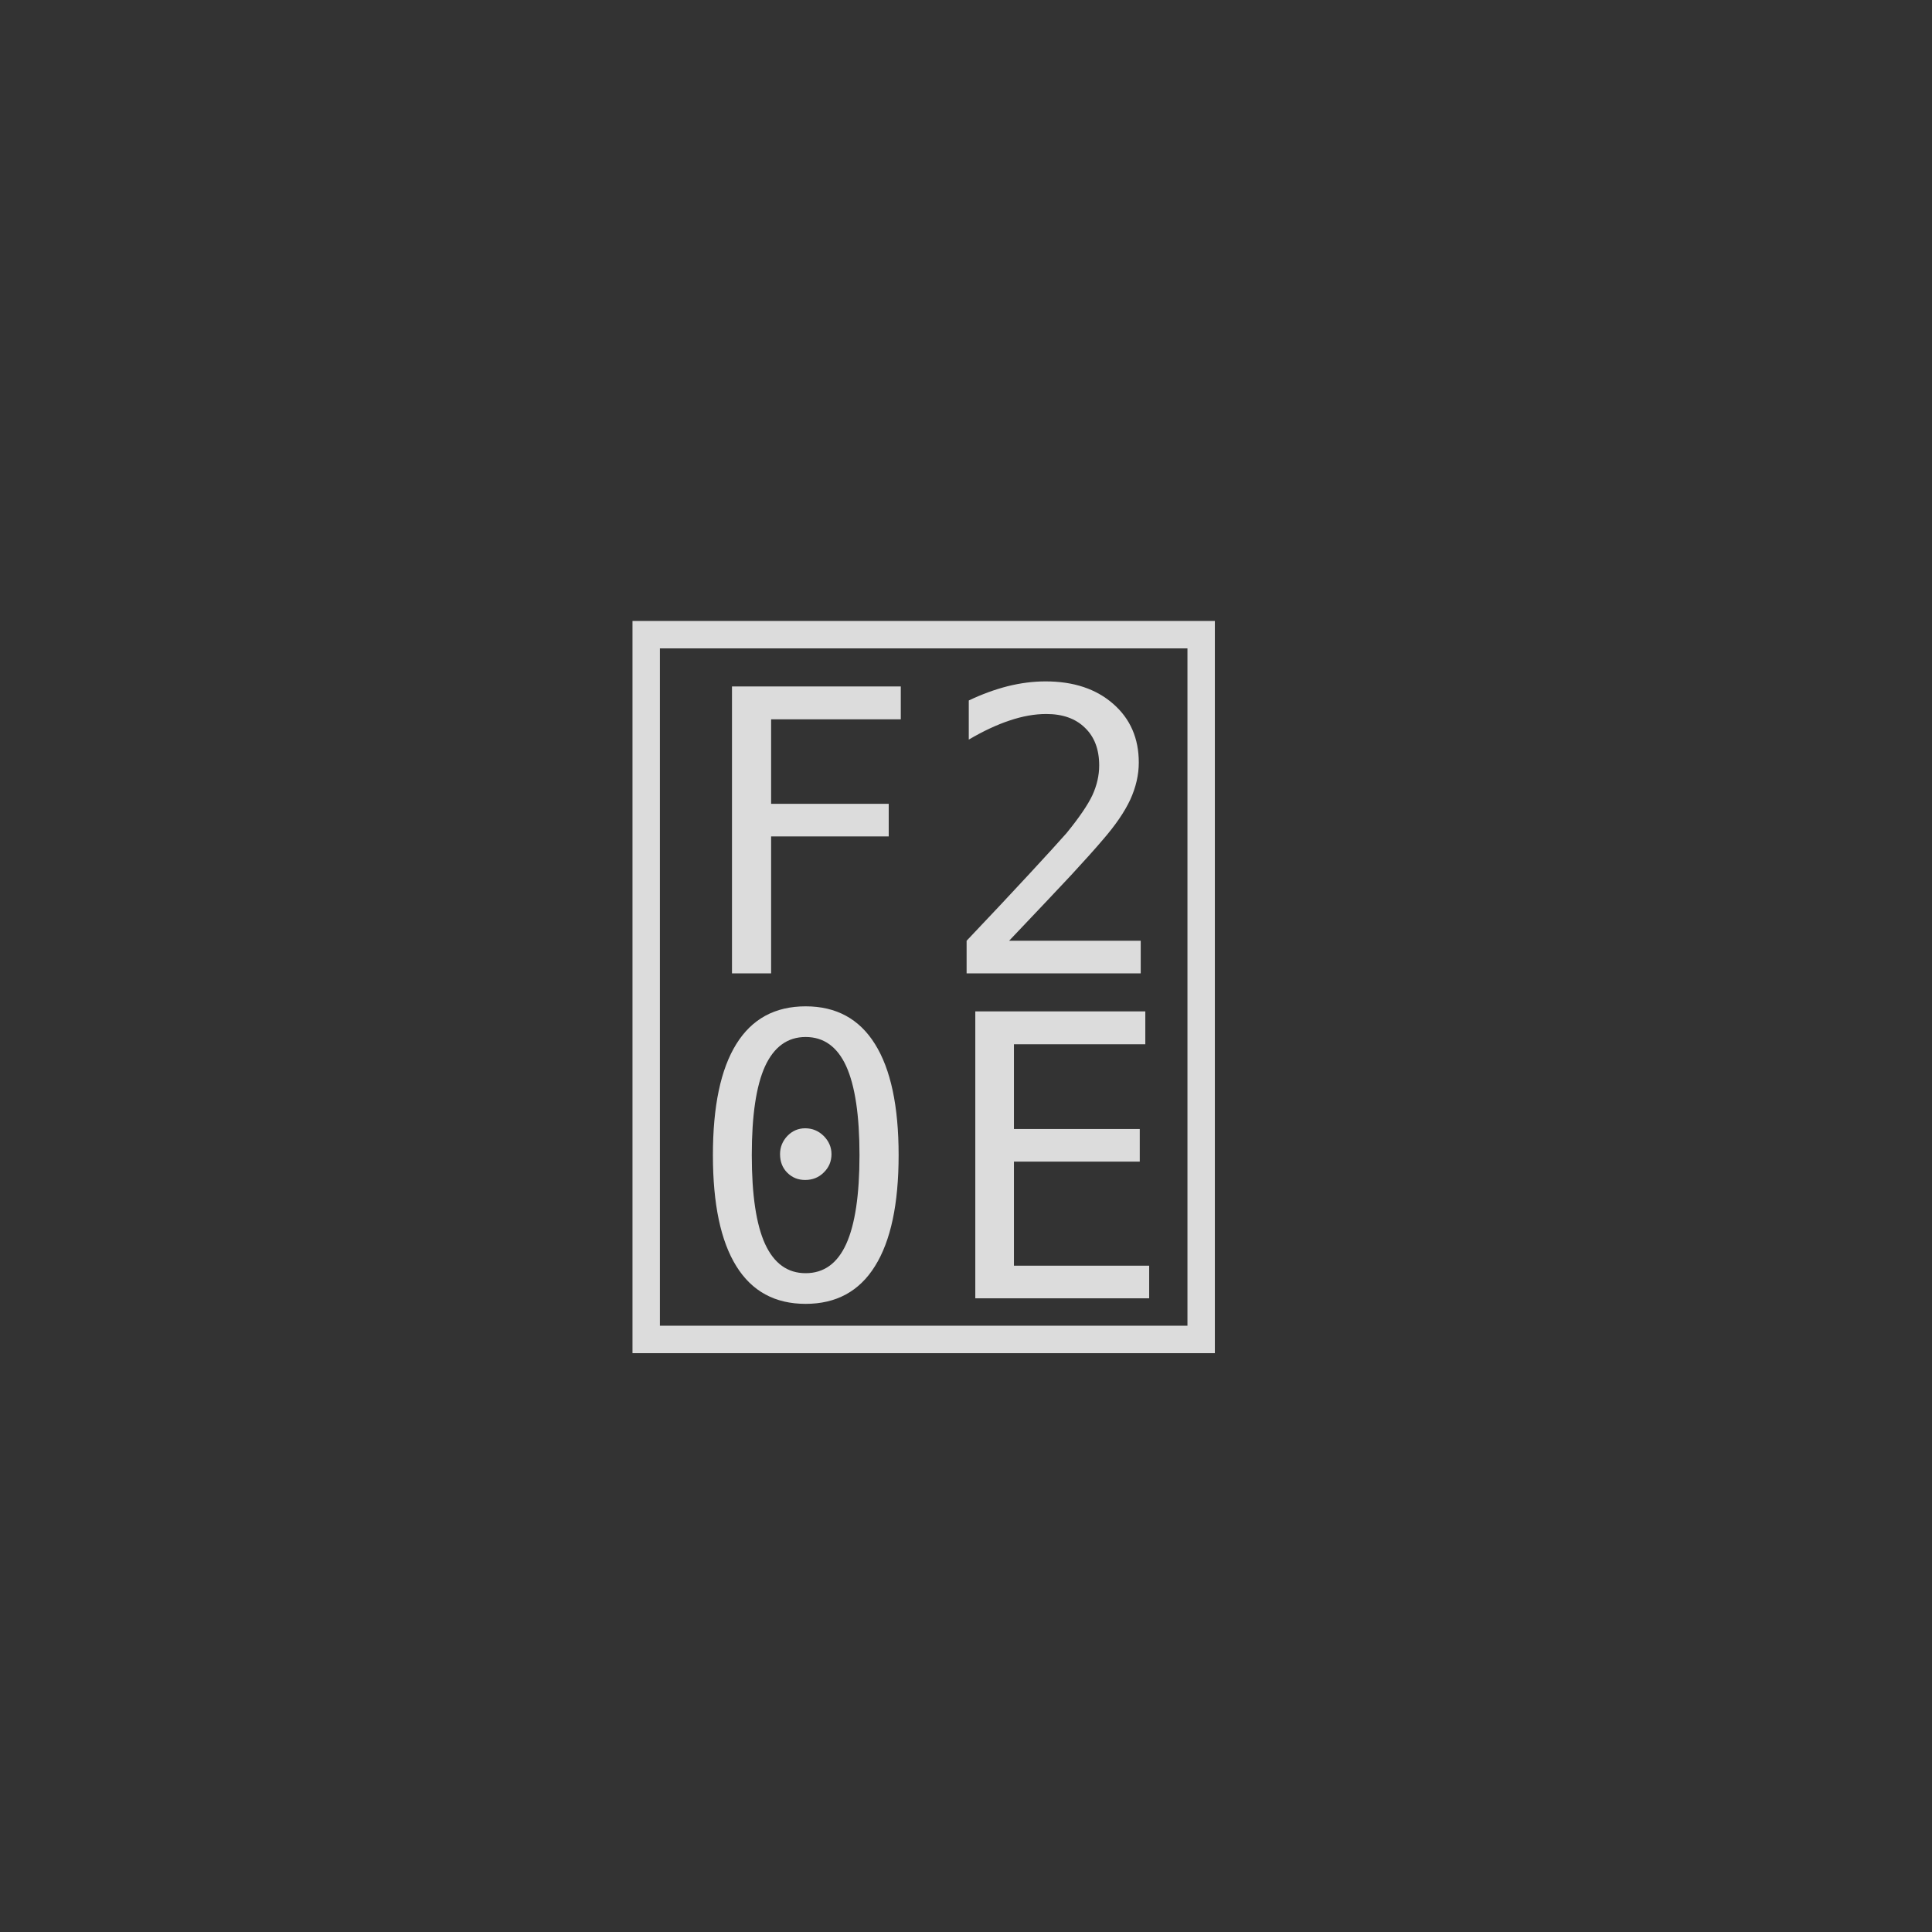
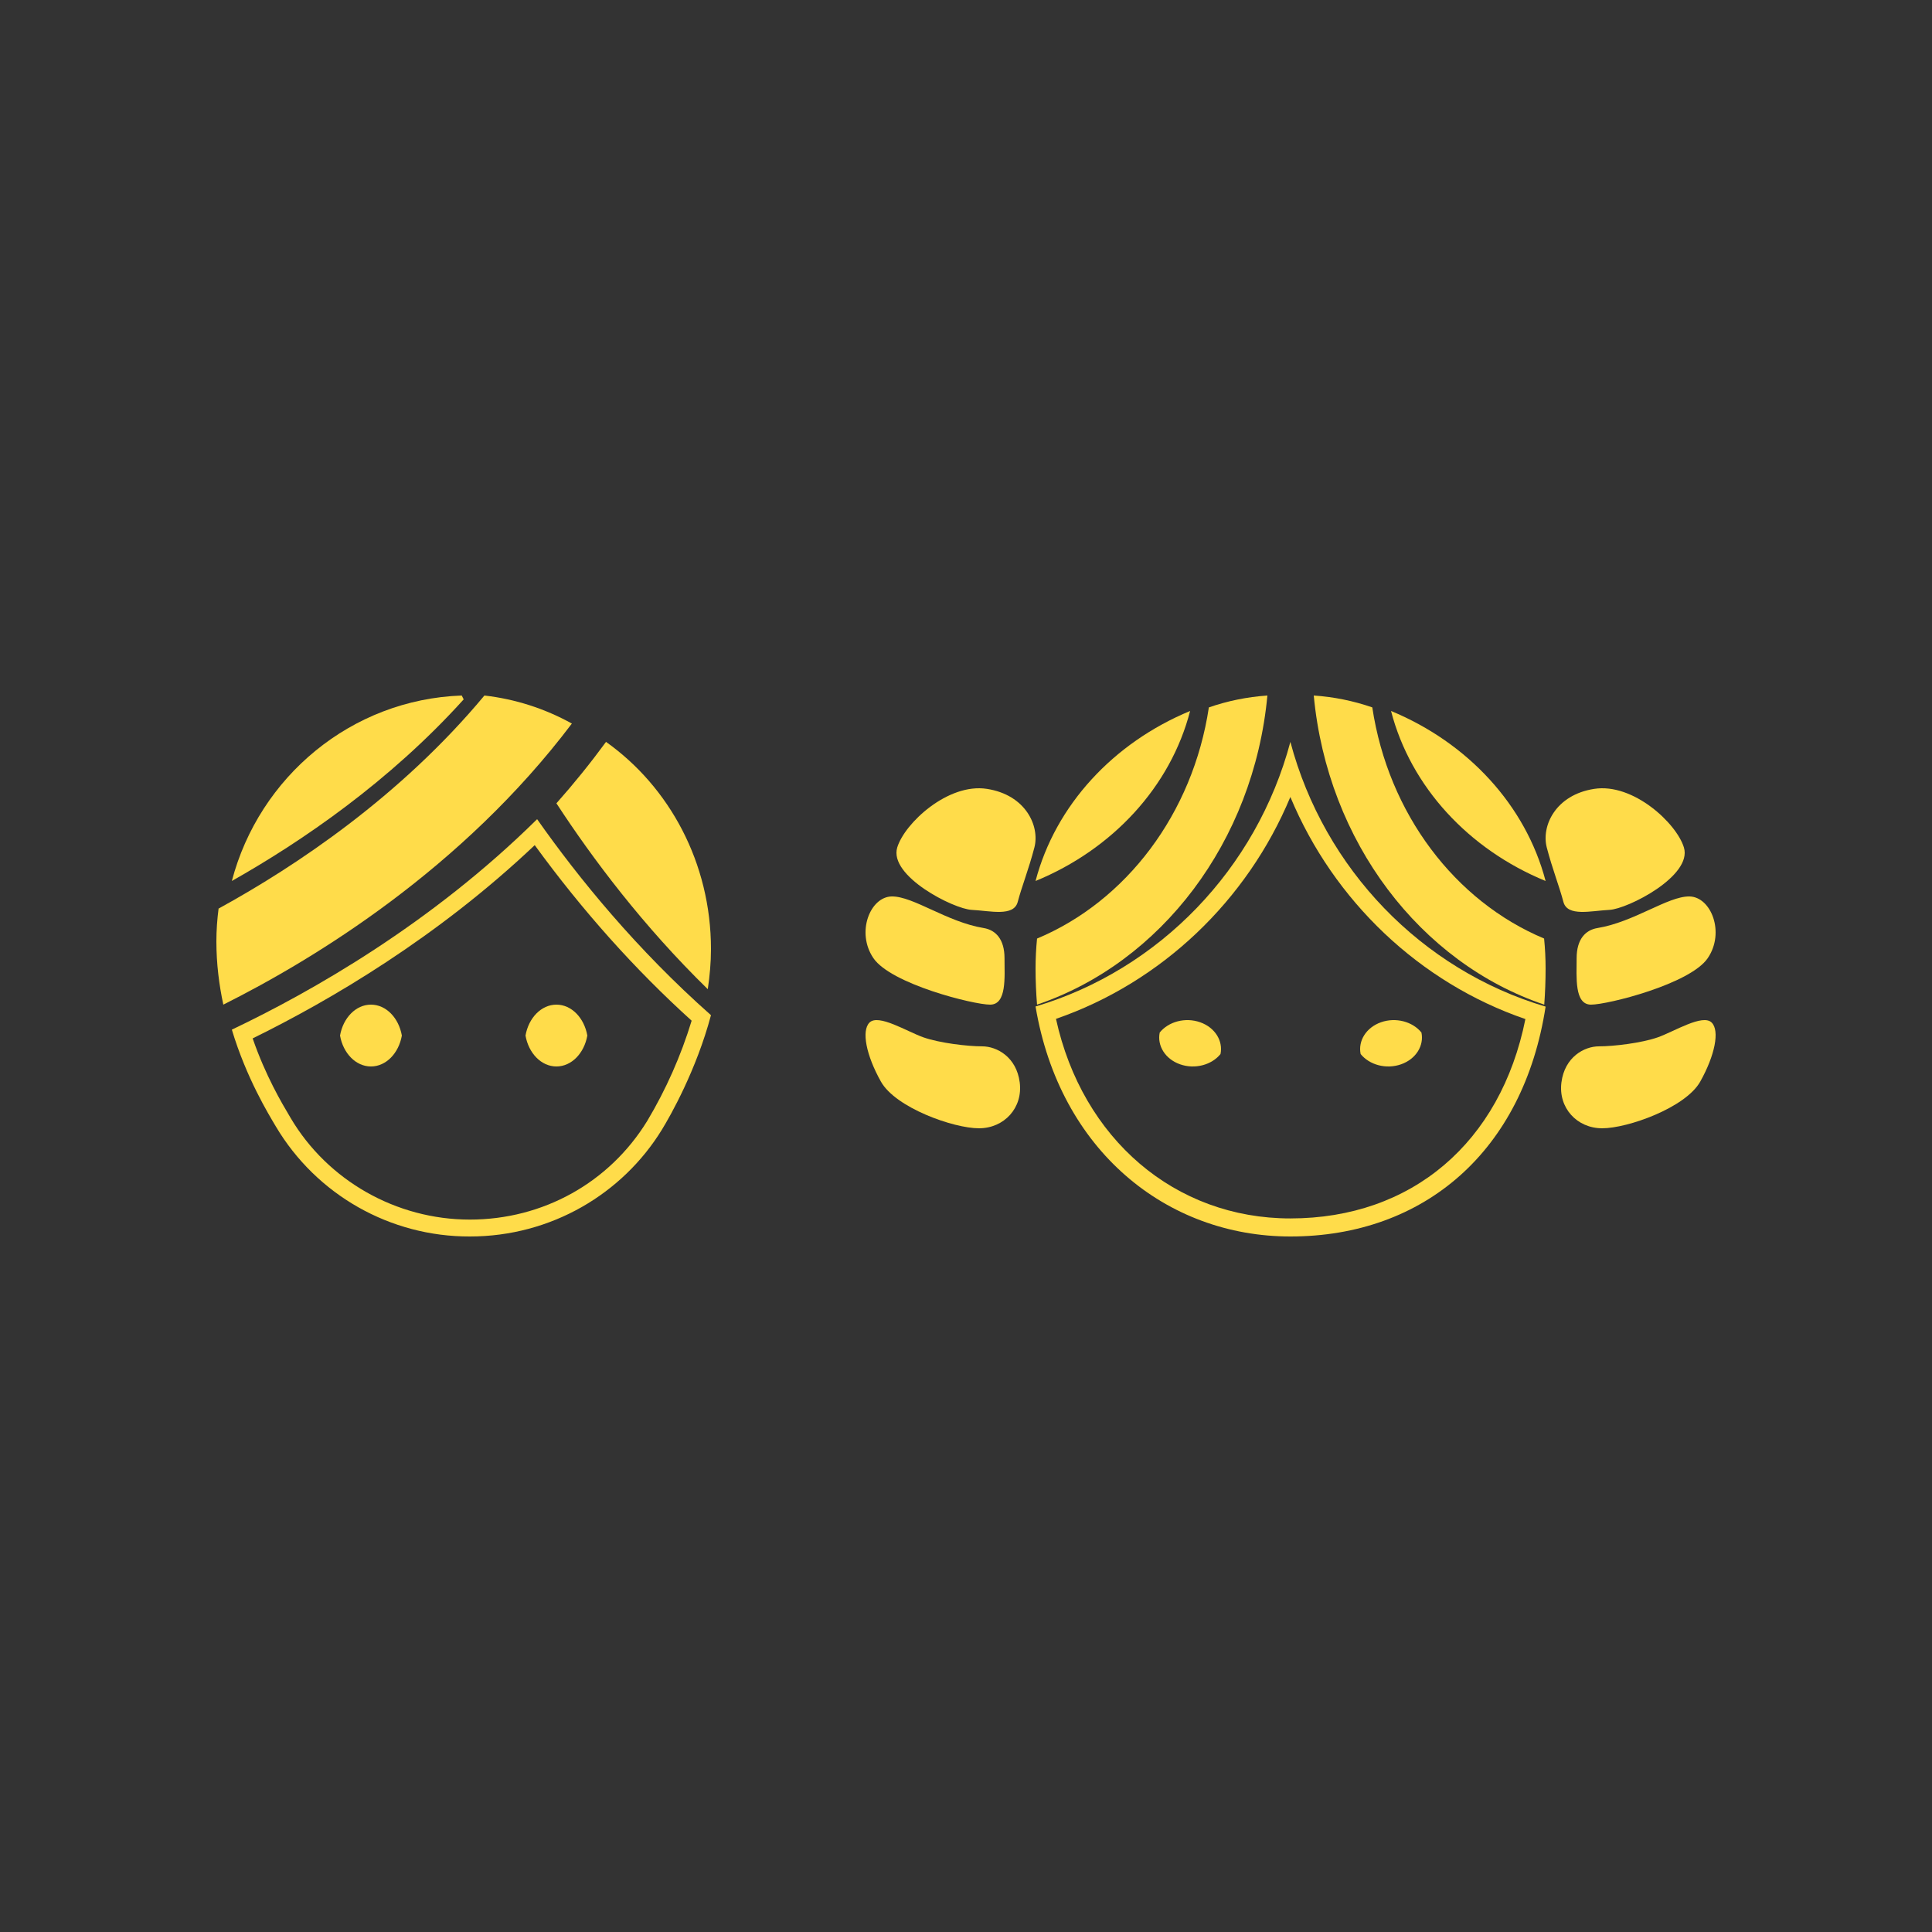
<svg xmlns="http://www.w3.org/2000/svg" xmlns:xlink="http://www.w3.org/1999/xlink" width="125" height="125">
  <defs>
    <path id="a" d="M0 0h125v125H0z" />
  </defs>
  <g fill="none" fill-rule="evenodd">
    <mask id="b" fill="#fff">
      <use xlink:href="#a" />
    </mask>
    <use fill="#D8D8D8" xlink:href="#a" />
    <path fill="#333" mask="url(#b)" d="M0 0h125v125H0z" />
-     <text mask="url(#b)" font-family="Material-Design-Iconic-Font" font-size="56" font-weight="500" fill="#DCDCDC">
-       <tspan x="39.148" y="84"></tspan>
-     </text>
+     <g fill="#FFDC4A" fill-rule="nonzero" mask="url(#b)">
+       <path d="M37 46.814A15.211 15.211 0 0 0 31.342 45c-5.431 6.523-12.186 11.036-17.2 13.785-.09.696-.142 1.405-.142 2.127 0 1.437.175 2.811.449 4.088C20.417 62.012 29.92 56.19 37 46.814z" />
+       <path d="M30 45.25l-.125-.25c-7.15.252-13.104 5.26-14.875 12 4.53-2.561 10.194-6.426 15-11.75zM39.209 48A54.583 54.583 0 0 1 36 51.974c2.356 3.61 5.617 7.946 9.793 12.026.127-.853.207-1.72.207-2.589 0-5.585-2.695-10.504-6.791-13.411zM34.751 53C27.905 59.766 20.151 64.165 15 66.618c.944 3.137 2.374 5.466 2.845 6.261A14.548 14.548 0 0 0 30.398 80c5.27 0 9.882-2.767 12.425-6.908.553-.9 2.23-3.855 3.177-7.41-4.802-4.25-8.55-8.843-11.249-12.682zm7.123 19.527c-2.454 3.995-6.744 6.38-11.476 6.38-4.756 0-9.2-2.52-11.596-6.578l-.076-.13c-.483-.812-1.546-2.601-2.379-5.015 5.04-2.476 11.95-6.535 18.25-12.503 3.08 4.234 6.49 8.048 10.152 11.358a29.282 29.282 0 0 1-2.875 6.488z" />
+       <path d="M24 65c-.98 0-1.799.857-2 2 .201 1.143 1.02 2 2 2 .981 0 1.798-.857 2-2-.202-1.143-1.019-2-2-2zM36 65c-.981 0-1.799.857-2 2 .201 1.143 1.019 2 2 2 .98 0 1.798-.857 2-2-.202-1.143-1.02-2-2-2z" />
+       <g>
+         <path d="M63.848 51.039c-2.513-.387-5.315 2.216-5.796 3.79-.565 1.847 3.642 3.983 4.821 4.04 1.18.058 2.72.462 2.975-.52.257-.981.719-2.136 1.078-3.52.358-1.385-.565-3.404-3.078-3.79zM64.06 65c1.087 0 .932-1.781.932-3.007 0-1.224-.571-1.82-1.344-1.948-2.38-.39-4.553-2.06-5.948-2.045-1.397.016-2.329 2.323-1.19 3.993C57.648 63.663 62.975 65 64.06 65zM63.546 67.698c-.951 0-2.748-.212-3.804-.583-1.057-.372-2.906-1.538-3.487-.954-.53.53-.212 2.12.74 3.817.95 1.697 4.701 3.022 6.34 3.022 1.638 0 2.853-1.325 2.641-2.969-.21-1.644-1.48-2.333-2.43-2.333zM104.127 58.869c1.18-.057 5.386-2.193 4.821-4.04-.481-1.574-3.283-4.177-5.796-3.79-2.513.385-3.437 2.405-3.077 3.79.36 1.385.82 2.539 1.076 3.52.257.982 1.797.578 2.976.52zM109.301 58c-1.397-.015-3.57 1.655-5.948 2.045-.774.127-1.345.724-1.345 1.948 0 1.226-.155 3.007.931 3.007s6.414-1.336 7.551-3.007c1.138-1.67.208-3.977-1.189-3.993zM107.258 67.115c-1.057.371-2.853.583-3.804.583-.952 0-2.22.69-2.43 2.333-.212 1.644 1.002 2.969 2.64 2.969 1.64 0 5.39-1.325 6.342-3.022.95-1.697 1.268-3.287.74-3.817-.581-.584-2.43.582-3.488.954zM77 46c-4.964 2.055-8.712 6.094-10 11 4.974-2.042 8.732-6.09 10-11z" />
+         <path d="M82 45c-1.311.09-2.58.35-3.787.769-1.038 6.88-5.357 12.547-11.116 14.956A19.84 19.84 0 0 0 67 62.657c0 .803.035 1.583.096 2.343C75.104 62.292 81.113 54.475 82 45zM100 57c-1.288-4.905-5.034-8.945-10-11 1.27 4.91 5.026 8.958 10 11z" />
+         <path d="M88.787 45.768A14.56 14.56 0 0 0 85 45c.888 9.477 6.901 17.296 14.913 20 .056-.76.087-1.541.087-2.345 0-.653-.034-1.297-.097-1.932-5.758-2.408-10.078-8.074-11.116-14.955z" />
+         <path d="M83.487 48C81.298 56.219 75.007 62.736 67 65.12 68.563 74.455 75.49 80 83.487 80c8.668 0 15.082-5.541 16.513-14.872C91.98 62.752 85.675 56.229 83.487 48zm0 30.832c-7.477 0-13.462-5.146-15.165-12.912 6.824-2.357 12.371-7.653 15.164-14.356 2.799 6.72 8.361 12.022 15.207 14.37-1.602 7.985-7.351 12.898-15.206 12.898z" />
+         <path d="M77.652 66.141c-.964-.34-2.047-.043-2.619.663-.175.847.35 1.714 1.313 2.055.965.341 2.05.043 2.62-.663.175-.847-.349-1.713-1.314-2.055zM88.033 68.196c.571.706 1.656 1.004 2.62.663.964-.341 1.489-1.208 1.314-2.055-.571-.706-1.656-1.004-2.62-.663-.964.342-1.489 1.207-1.314 2.055z" />
+       </g>
+     </g>
  </g>
</svg>
